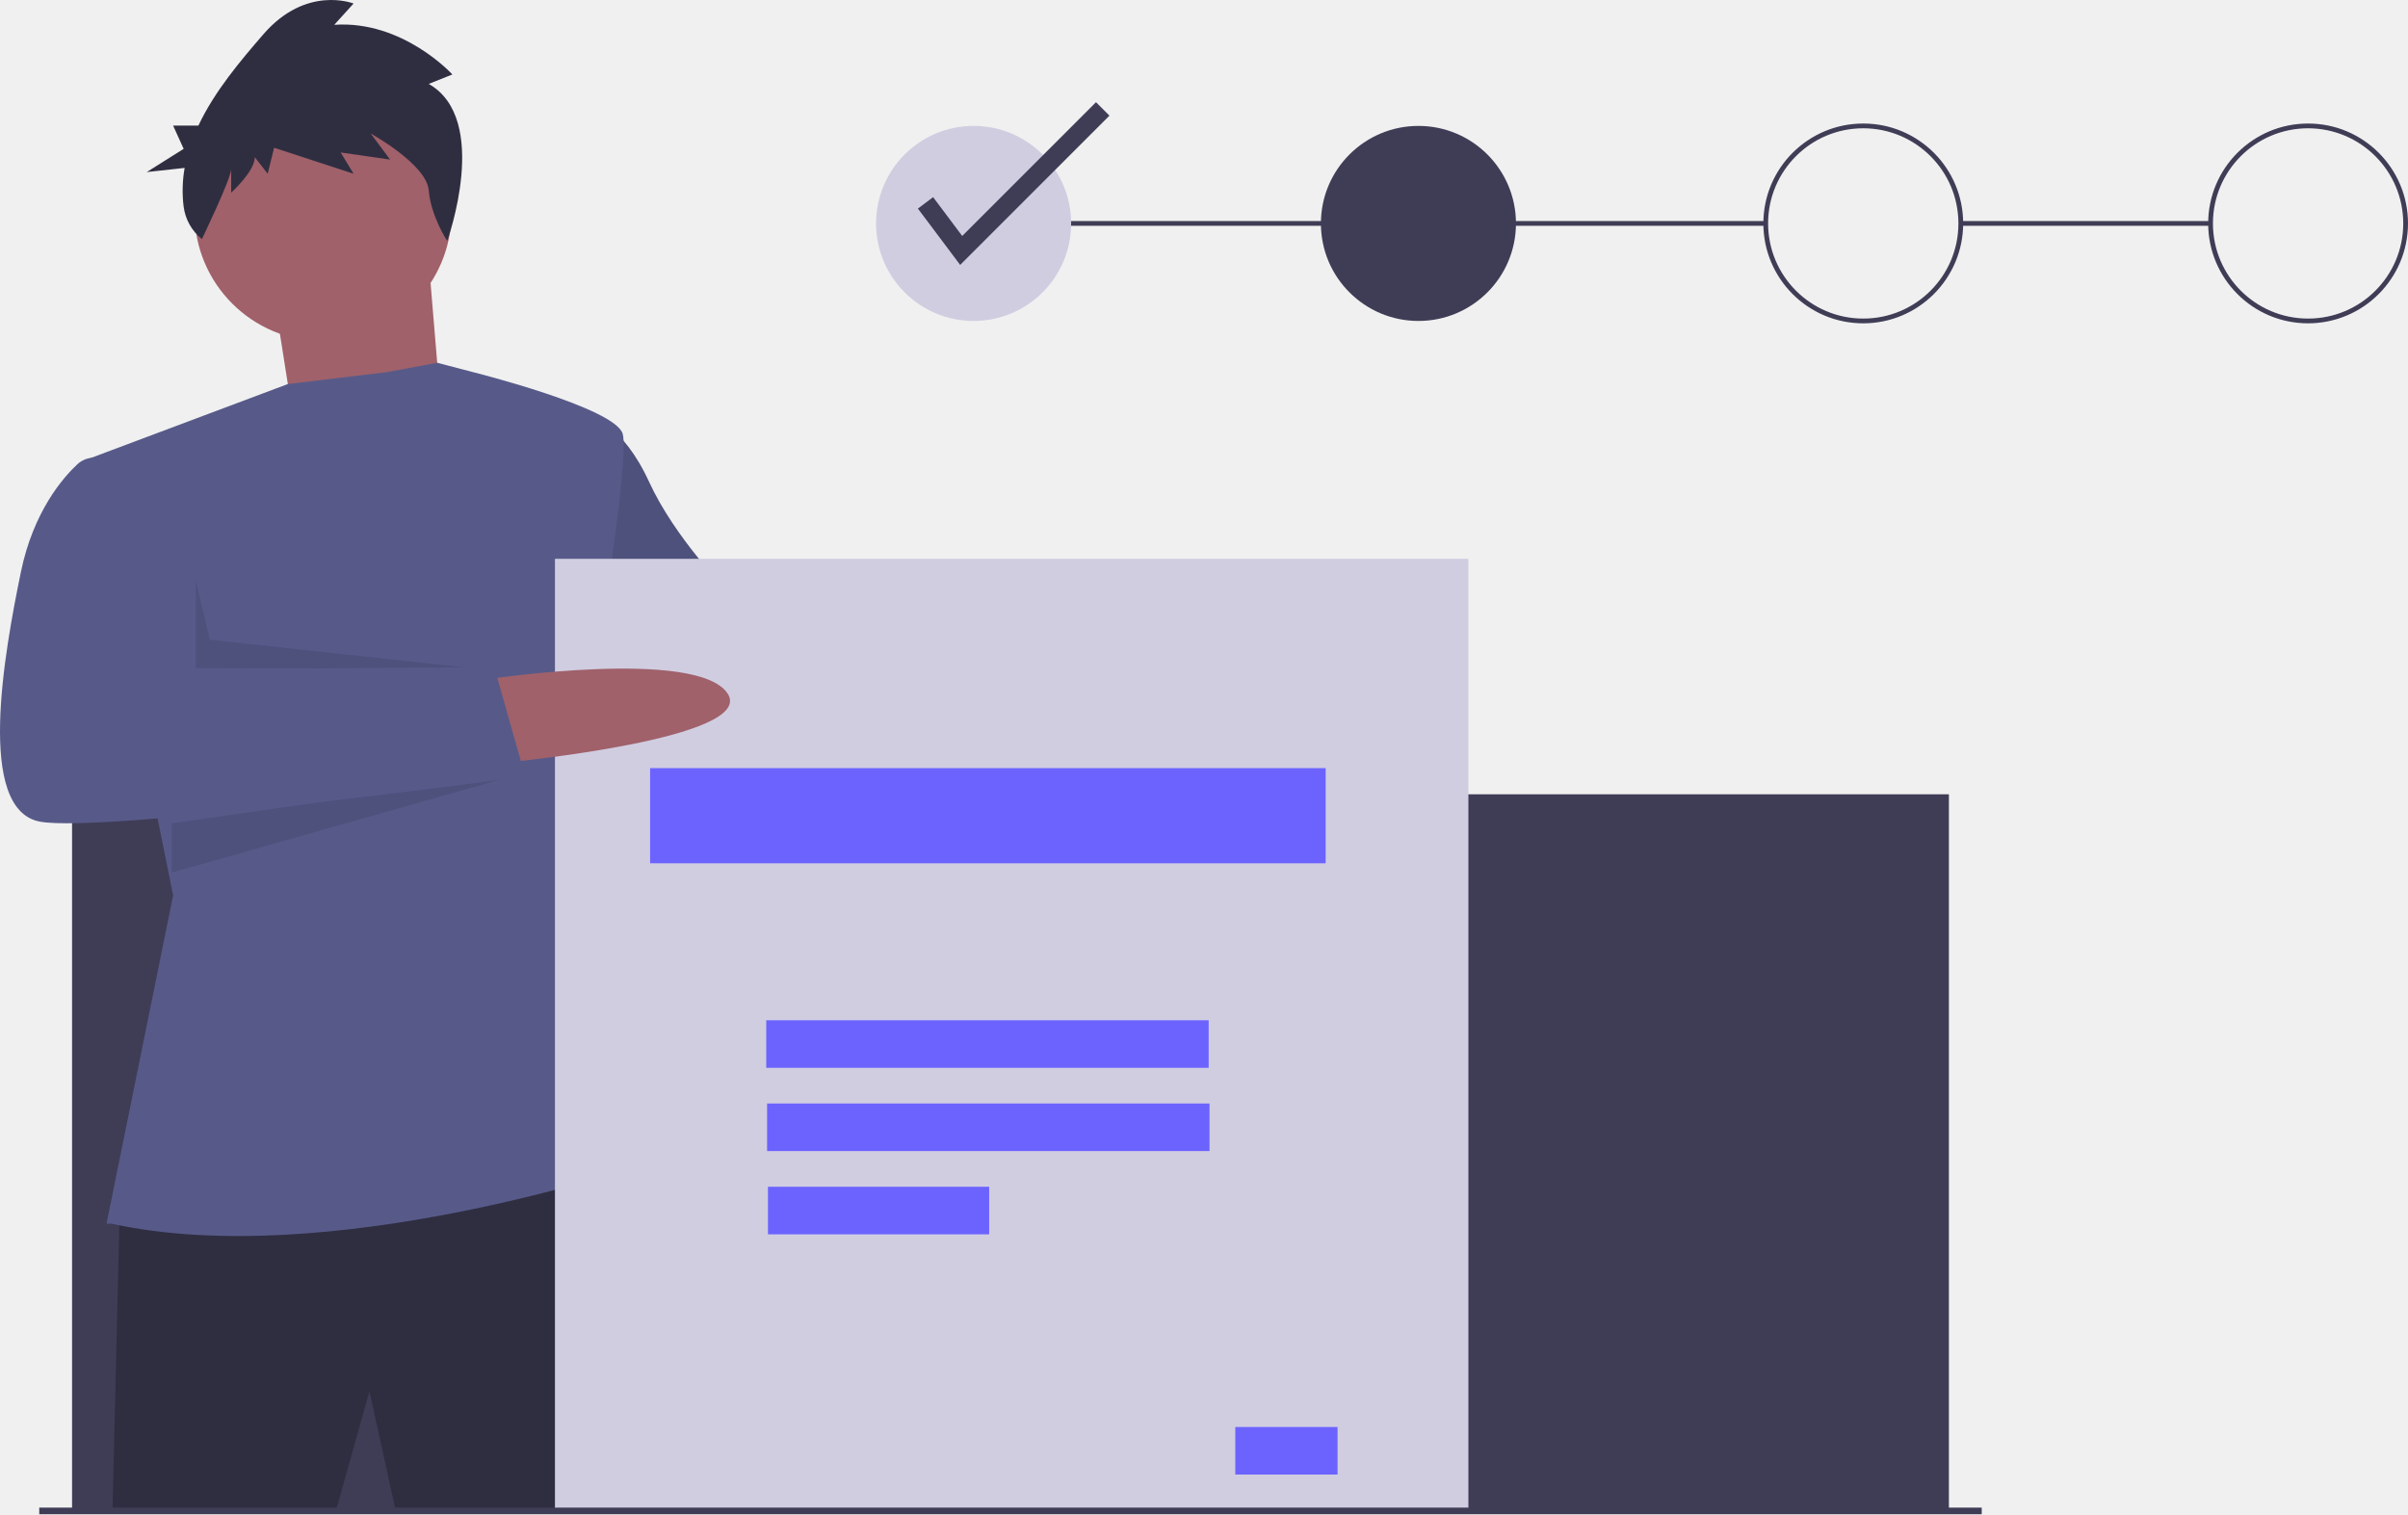
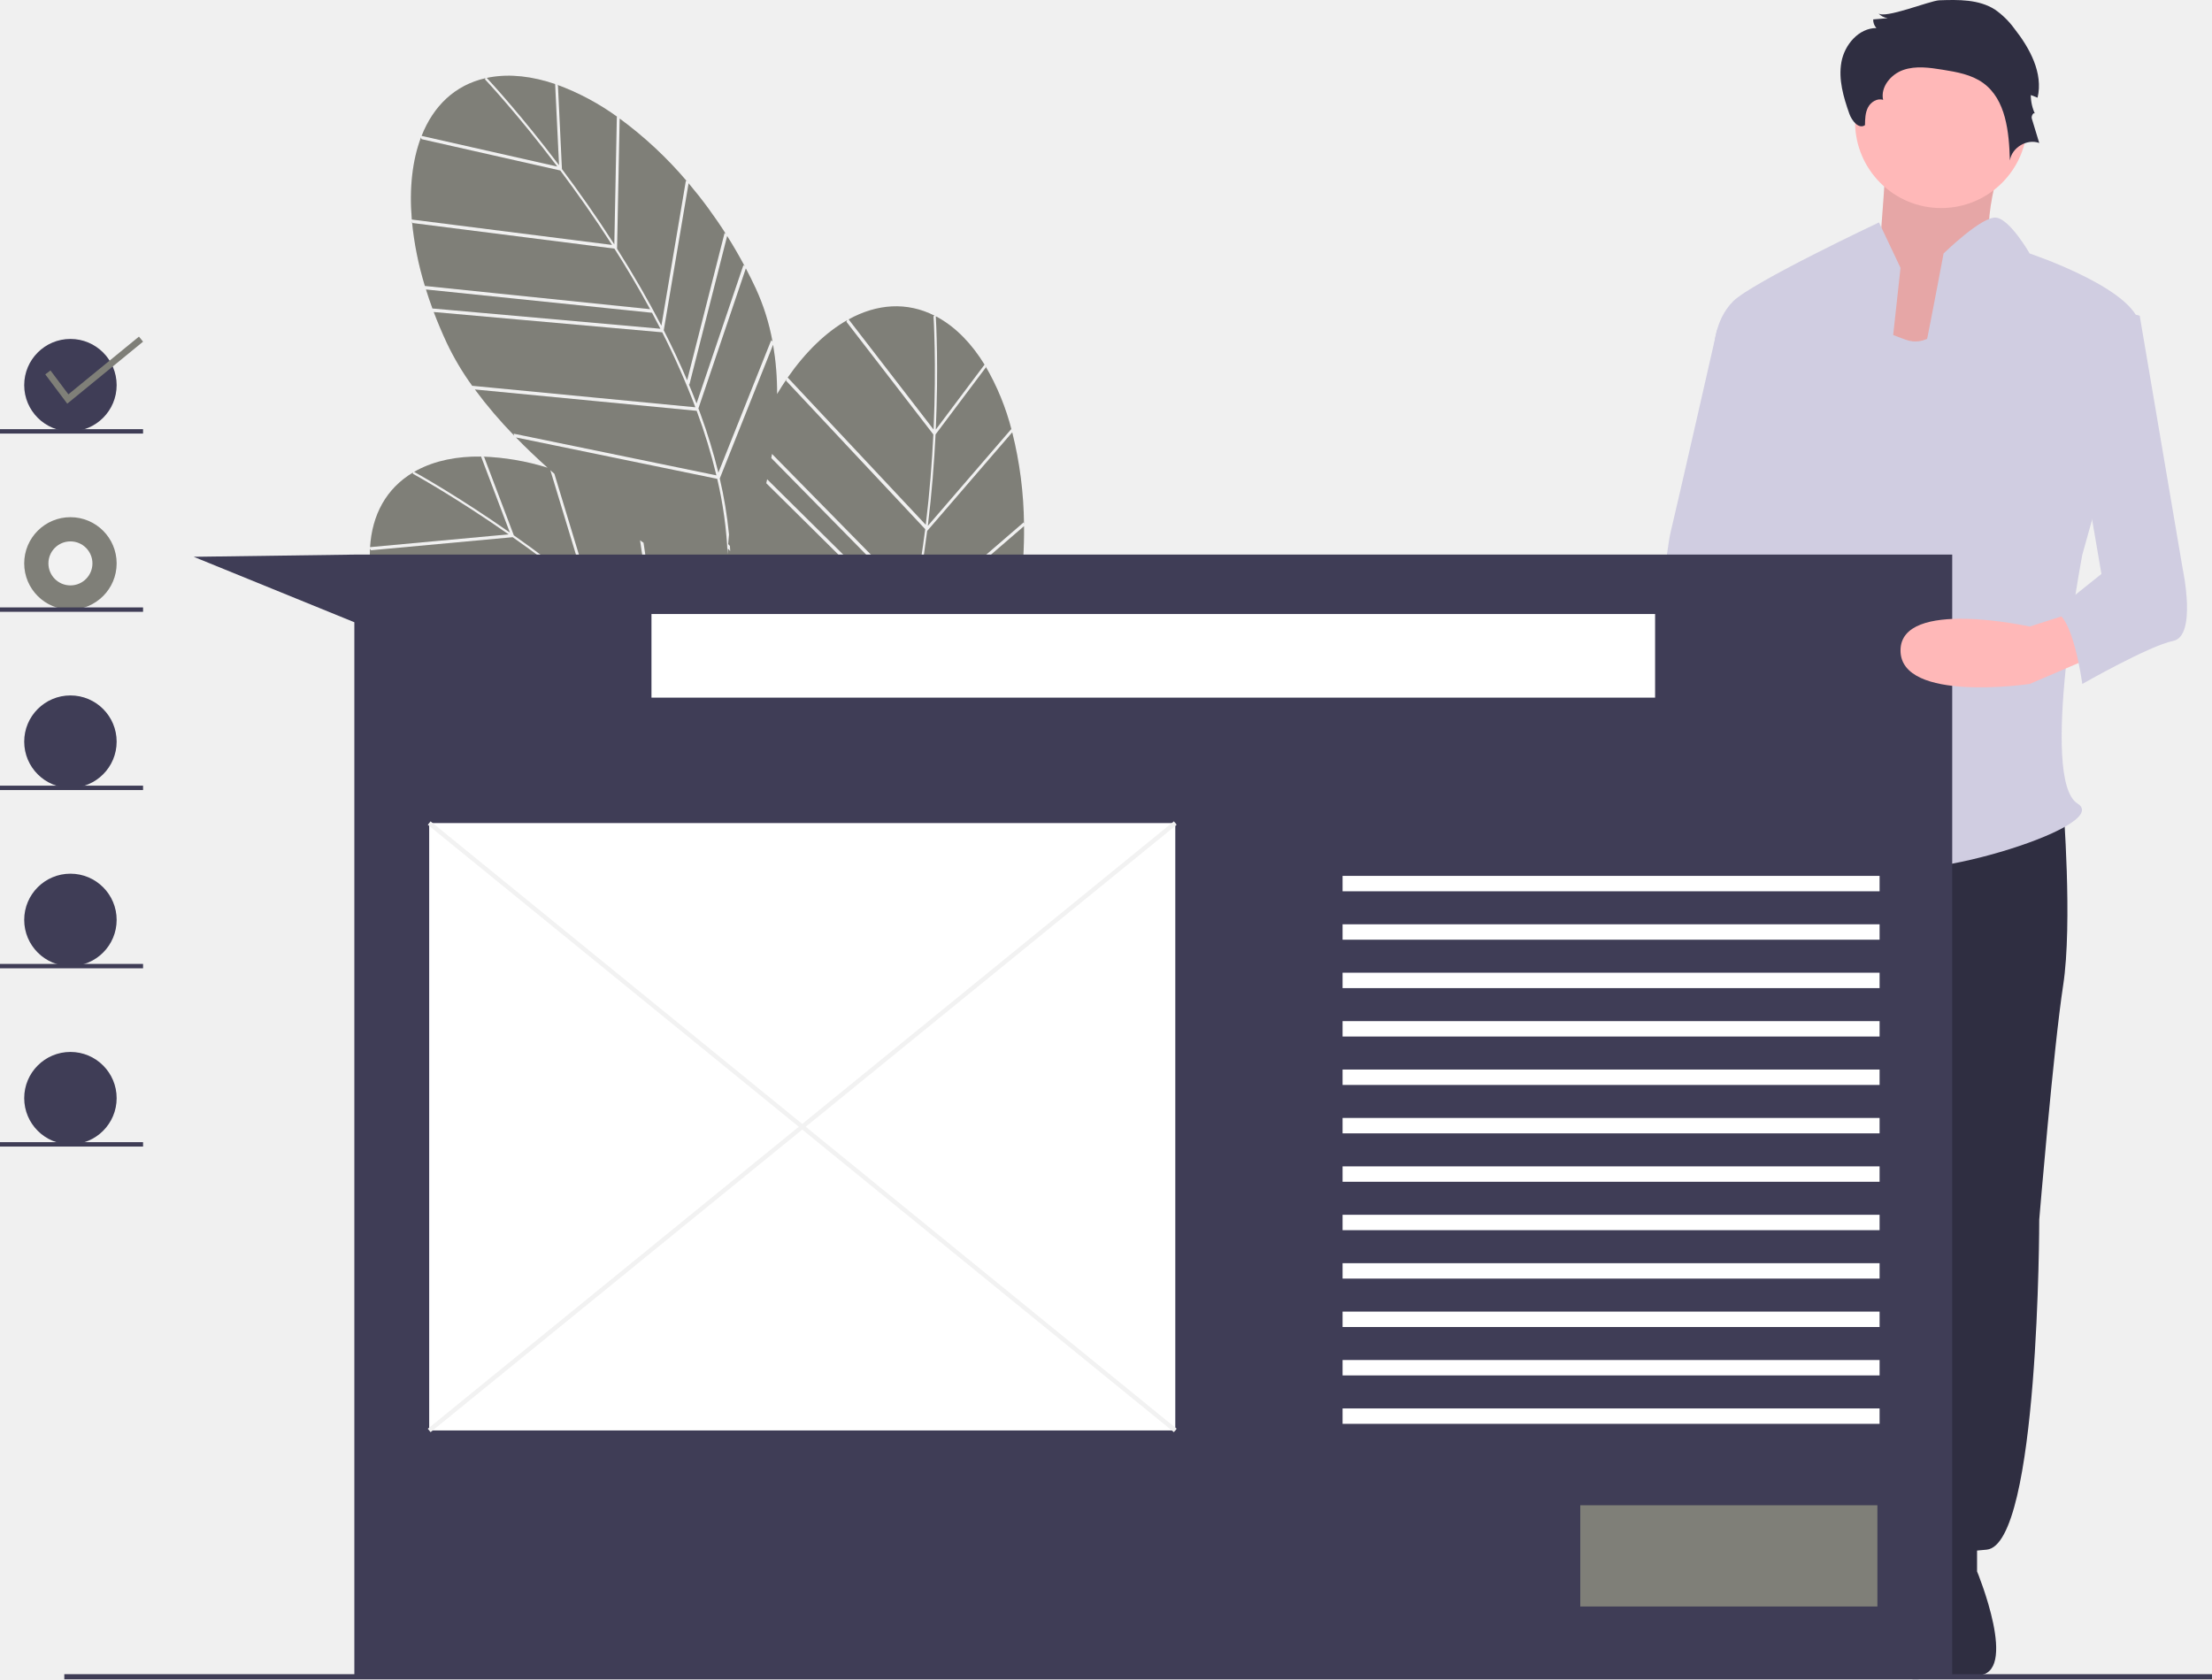
- <svg xmlns="http://www.w3.org/2000/svg" id="e4efdc2f-150c-4196-a68d-a8467dcc9971" data-name="Layer 1" width="1012.293" height="636.613" viewBox="0 0 1012.293 636.613">
-   <path d="M472.647,398.128s83,4,88,33-97,3-97,3Z" transform="translate(-93.85347 -131.6937)" fill="#a0616a" />
-   <path d="M341.647,306.128s14,4,25,28,33,46,33,46l89,17-15,45-85-11-53-30Z" transform="translate(-93.85347 -131.6937)" fill="#575a89" />
-   <path d="M341.647,306.128s14,4,25,28,33,46,33,46l89,17-15,45-85-11-53-30Z" transform="translate(-93.85347 -131.6937)" opacity="0.1" />
-   <rect x="824.293" y="92.934" width="105" height="2" fill="#3f3d56" />
-   <rect x="409.293" y="92.934" width="333" height="2" fill="#3f3d56" />
-   <rect x="30.293" y="333.934" width="789" height="301" fill="#3f3d56" />
-   <polygon points="115.793 128.434 124.793 185.434 186.793 188.434 179.793 104.434 115.793 128.434" fill="#a0616a" />
-   <path d="M144.147,640.628l-3,126h94l14-50,11,50h98s2-144-9-145S144.147,640.628,144.147,640.628Z" transform="translate(-93.85347 -131.6937)" fill="#2f2e41" />
-   <circle cx="135.793" cy="89.434" r="54" fill="#a0616a" />
-   <path d="M138.647,646.128l28-138-37-183,85.214-31.976,41.786-5.024,21.007-3.921,14.993,3.921s60,15,63,26-12,101-12,101l-14,74,31,133s-129,44-220,24Z" transform="translate(-93.85347 -131.6937)" fill="#575a89" />
-   <polygon points="82.293 243.934 82.293 280.934 200.285 281.095 88.293 268.934 82.293 243.934" opacity="0.1" />
-   <polygon points="72.159 346.12 220.293 324.934 72.159 366.89 72.159 346.12" opacity="0.1" />
-   <polygon points="307.293 248.934 291.412 306.159 318.293 250.822 307.293 248.934" opacity="0.1" />
-   <path d="M274.087,166.972l9.93-3.975s-20.763-22.859-49.65-20.871l8.125-8.945s-19.86-7.951-37.915,12.92c-9.491,10.971-20.472,23.868-27.318,38.395H166.625l4.438,9.773-15.534,9.773,15.945-1.755a54.612,54.612,0,0,0-.433,16.21,20.974,20.974,0,0,0,7.68,13.721h0s12.315-25.491,12.315-29.467v9.939s9.93-8.945,9.93-14.908l5.416,6.957,2.708-10.932,33.401,10.932-5.416-8.945,20.763,2.982-8.125-10.932s23.471,12.92,24.374,23.853c.903,10.932,7.773,21.291,7.773,21.291S300.267,181.879,274.087,166.972Z" transform="translate(-93.85347 -131.6937)" fill="#2f2e41" />
-   <rect x="233.293" y="234.934" width="384" height="401" fill="#d0cde1" />
-   <rect x="273.293" y="322.934" width="284" height="40" fill="#6c63ff" />
-   <rect x="322.116" y="428.934" width="185.994" height="20" fill="#6c63ff" />
-   <rect x="322.475" y="463.934" width="185.994" height="20" fill="#6c63ff" />
-   <rect x="322.834" y="498.934" width="92.997" height="20" fill="#6c63ff" />
-   <rect x="519.293" y="599.934" width="43" height="20" fill="#6c63ff" />
-   <path d="M299.647,417.128s87-13,100,6-92,29-92,29Z" transform="translate(-93.85347 -131.6937)" fill="#a0616a" />
-   <path d="M139.647,324.128h-6.266a10.215,10.215,0,0,0-6.956,2.707c-5.948,5.523-18.525,19.775-23.778,45.293-7,34-19,100,8,105s204-19,204-19l-13-46-128,1s2-22-2-36S139.647,324.128,139.647,324.128Z" transform="translate(-93.85347 -131.6937)" fill="#575a89" />
-   <circle cx="409.293" cy="93.934" r="41" fill="#d0cde1" />
-   <circle cx="596.293" cy="93.934" r="41" fill="#3f3d56" />
-   <path d="M877.147,267.628a42,42,0,1,1,42-42A42.047,42.047,0,0,1,877.147,267.628Zm0-82a40,40,0,1,0,40,40A40.046,40.046,0,0,0,877.147,185.628Z" transform="translate(-93.85347 -131.6937)" fill="#3f3d56" />
-   <path d="M1064.147,267.628a42,42,0,1,1,42-42A42.047,42.047,0,0,1,1064.147,267.628Zm0-82a40,40,0,1,0,40,40A40.046,40.046,0,0,0,1064.147,185.628Z" transform="translate(-93.85347 -131.6937)" fill="#3f3d56" />
-   <polygon points="403.641 111.377 385.873 87.688 392.273 82.887 404.506 99.197 460.745 42.959 466.401 48.615 403.641 111.377" fill="#3f3d56" />
-   <rect x="16.496" y="633.831" width="816.595" height="2.782" fill="#3f3d56" />
+ <svg xmlns="http://www.w3.org/2000/svg" id="a80b827c-b8c0-47ab-84ce-d2a47a152c7c" data-name="Layer 1" width="860" height="653" viewBox="0 0 860 653">
+   <path d="M388.483,189.237c6.474,8.635,13.459,18.517,20.352,29.286l.984-49.676.543.347A96.958,96.958,0,0,0,386.378,156.374l.543.302Z" transform="translate(-170 -123.5)" fill="#e6e6e6" />
+   <path d="M385.832,156.183c-8.878-3.028-17.492-4.032-25.366-2.628-.41.073-.812.157-1.214.242,2.001,2.146,13.66,14.823,28.093,33.927Z" transform="translate(-170 -123.5)" fill="#e6e6e6" />
+   <path d="M437.781,272.82q1.592,3.802,3.028,7.551L459.03,226.572l.524.5q-3.228-6.07-6.842-11.804l-14.682,57.771Z" transform="translate(-170 -123.5)" fill="#e6e6e6" />
+   <path d="M427.141,250.133l9.522-56.405.541.433A152.422,152.422,0,0,0,410.915,169.596l-1.003,50.623Q419.534,235.404,427.141,250.133Z" transform="translate(-170 -123.5)" fill="#e6e6e6" />
+   <path d="M330.38,210.221l-.223-.688a127.27,127.27,0,0,0,5.029,25.154l87.554,9.031c-4.571-8.429-9.289-16.336-13.87-23.544Z" transform="translate(-170 -123.5)" fill="#e6e6e6" />
+   <path d="M335.624,236.062l-.231-.688q1.329,4.332,2.979,8.761l-.236-.687,88.613,7.877q-1.606-3.141-3.247-6.199Z" transform="translate(-170 -123.5)" fill="#e6e6e6" />
+   <path d="M437.154,271.353l14.56-57.29.533.47a182.019,182.019,0,0,0-14.531-19.771l-9.651,57.168Q433.083,261.78,437.154,271.353Z" transform="translate(-170 -123.5)" fill="#e6e6e6" />
+   <path d="M440.859,283.249l-86.232-8.304a176.089,176.089,0,0,0,15.286,17.943l-.214-.764,78.824,16.216A218.907,218.907,0,0,0,440.859,283.249Z" transform="translate(-170 -123.5)" fill="#e6e6e6" />
+   <path d="M358.54,154.343l.203-.435c-11.854,2.691-20.224,10.756-24.829,22.43l52.75,11.919C371.043,167.591,358.718,154.53,358.54,154.343Z" transform="translate(-170 -123.5)" fill="#e6e6e6" />
+   <path d="M442.407,284.641a217.51,217.51,0,0,1,6.894,22.641l20.535-51.502.502.503a86.227,86.227,0,0,0-6.556-20.752q-1.817-3.889-3.804-7.661l-18.438,54.441C441.83,283.088,442.126,283.867,442.407,284.641Z" transform="translate(-170 -123.5)" fill="#e6e6e6" />
+   <path d="M407.954,218.737c-6.823-10.642-13.728-20.405-20.128-28.939l-53.96-12.193-.183-.681c-3.369,8.871-4.6,19.769-3.58,31.941Z" transform="translate(-170 -123.5)" fill="#e6e6e6" />
+   <path d="M353.58,273.51l86.725,8.351.017-.052a295.424,295.424,0,0,0-12.862-29.085l-88.831-7.896q2.262,5.991,5.113,12.109A105.863,105.863,0,0,0,353.58,273.51Z" transform="translate(-170 -123.5)" fill="#e6e6e6" />
+   <path d="M563.174,290.332l.197.614a96.957,96.957,0,0,0-10.295-25.172l.226.579-19.565,26.075c-.521,10.78-1.444,22.846-3.004,35.537Z" transform="translate(-170 -123.5)" fill="#e6e6e6" />
+   <path d="M552.777,265.278c-4.907-7.995-10.901-14.262-17.861-18.203-.362-.205-.726-.397-1.09-.588.172,2.929,1.066,20.129-.002,44.048Z" transform="translate(-170 -123.5)" fill="#e6e6e6" />
+   <path d="M518.395,388.245q-1.198,3.943-2.484,7.748l48.348-29.815.085.719q1.386-6.734,2.259-13.455L518.446,388.572Z" transform="translate(-170 -123.5)" fill="#e6e6e6" />
+   <path d="M524.671,363.985l43.31-37.369.14.678a152.419,152.419,0,0,0-4.58-35.687l-33.061,38.349Q528.206,347.789,524.671,363.985Z" transform="translate(-170 -123.5)" fill="#e6e6e6" />
+   <path d="M568.131,328.084l-43.895,37.875q-2.419,10.787-5.389,20.756l47.754-34.837.111.702A182.02,182.02,0,0,0,568.131,328.084Z" transform="translate(-170 -123.5)" fill="#e6e6e6" />
+   <path d="M483.415,455.984q.058-.886.111-1.821a151.475,151.475,0,0,0,19.87-30.464L476.885,390.663q-.521-1.691-1.091-3.373l28.218,35.164A218.885,218.885,0,0,0,514.114,398.24l-55.81-56.063c.174-.44.351-.891.529-1.35L514.572,396.818l.046-.029a295.459,295.459,0,0,0,8.644-30.605L467.913,311.395q.174-.763.344-1.534L523.608,364.652q.767-3.443,1.452-6.845L469.873,301.613q.138-.804.269-1.615l55.231,56.239c1.856-9.407,3.265-18.507,4.334-26.979l-54.105-57.728.268-.672c-1.282,1.867-2.527,3.826-3.742,5.854a111.54,111.54,0,0,0-1.557-19.147l-20.731,51.995a167.381,167.381,0,0,1,3.593,21.768c-.126,1.239-.239,2.486-.329,3.745l.681.684c.043.668.083,1.335.117,1.999l-.906-.91c-.043.73-.075,1.464-.107,2.2a157.628,157.628,0,0,0-4.047-29.351l-78.247-16.097c3.941,4.046,8.072,7.978,12.294,11.77a95.652,95.652,0,0,0-25.28-4.32l.61.119L369.769,331.649c8.826,6.211,18.523,13.45,28.408,21.561l-14.219-46.89q.79.703,1.584,1.399l14.182,46.77Q413.569,365.957,425.357,377.613l-6.518-44.016q.685.478,1.364.947l6.588,44.492q7.816,7.817,14.647,15.663l-3.159-48.257q.672.421,1.32.823l3.192,48.767-.304-.131q2.689,3.123,5.214,6.245l.611-49.617q.705.413,1.304.76l-.622,50.475c.517.649,1.04,1.299,1.546,1.948a217.498,217.498,0,0,1,13.554,19.401l.295-4.514q.544,2.008,1.09,3.947l-.167,2.567c.607,1.009,1.196,2.018,1.777,3.026q.679,2.306,1.345,4.485-1.928-3.573-4.028-7.075l-79.391,8.877c41.744,21.958,93.544,32.368,96.845,33.017-.783-3.463-1.735-6.896-2.831-10.297.285-.298.567-.6.849-.902.135.406.274.812.404,1.218-.147.158-.292.319-.44.476q.245-.115.513-.243,1.144,3.586,2.051,7.149c.242-1.929.565-4.86.847-8.566,14.298-7.157,51.326-28.075,70.127-60.869l-49.13,26.823A152.977,152.977,0,0,1,483.415,455.984ZM467.136,378.514l.122-1.863,1.246,1.553-.122,1.863Z" transform="translate(-170 -123.5)" fill="#e6e6e6" />
+   <path d="M532.931,246.454l.434-.206c-10.846-5.488-22.437-4.615-33.429,1.439l33.025,42.825C534.111,264.632,532.948,246.711,532.931,246.454Z" transform="translate(-170 -123.5)" fill="#e6e6e6" />
+   <path d="M514.418,400.3a217.492,217.492,0,0,1-9.131,21.835L553.951,395.565l.065.707a86.229,86.229,0,0,0,8.187-20.164q1.081-4.154,1.957-8.327L515.236,397.951C514.964,398.735,514.695,399.524,514.418,400.3Z" transform="translate(-170 -123.5)" fill="#e6e6e6" />
+   <path d="M532.872,292.44l-33.783-43.808.294-.641c-8.253,4.684-16.152,12.292-23.13,22.317l53.664,57.258C531.45,315.018,532.358,303.095,532.872,292.44Z" transform="translate(-170 -123.5)" fill="#e6e6e6" />
+   <path d="M357.031,301.033c-9.379-.135-17.882,1.572-24.936,5.341-.367.196-.724.401-1.08.606,2.566,1.423,17.573,9.875,37.204,23.582Z" transform="translate(-170 -123.5)" fill="#e6e6e6" />
+   <path d="M398.721,354.768l-77.723,14.796-.425-.586A127.27,127.27,0,0,0,333.13,391.346l86.058-18.474C412.236,366.269,405.305,360.207,398.721,354.768Z" transform="translate(-170 -123.5)" fill="#e6e6e6" />
+   <path d="M425.352,378.868q-2.498-2.491-5.004-4.891L333.972,392.519l-.432-.583q2.602,3.709,5.541,7.412l-.437-.581Z" transform="translate(-170 -123.5)" fill="#e6e6e6" />
+   <path d="M463.683,426.362a218.91,218.91,0,0,0-15.044-21.494L364.063,423.624a176.092,176.092,0,0,0,20.084,12.34l-.439-.66Z" transform="translate(-170 -123.5)" fill="#e6e6e6" />
+   <path d="M330.507,307.718l.059-.477c-10.442,6.223-15.909,16.481-16.68,29.006l53.851-4.969C346.492,316.453,330.733,307.841,330.507,307.718Z" transform="translate(-170 -123.5)" fill="#e6e6e6" />
+   <path d="M369.317,332.386l-55.087,5.083-.384-.591c-.462,9.478,1.736,20.223,6.468,31.484l77.09-14.676C387.626,345.674,378.041,338.524,369.317,332.386Z" transform="translate(-170 -123.5)" fill="#e6e6e6" />
+   <path d="M447.684,403.665a295.441,295.441,0,0,0-21.223-23.685l-86.921,19.948q4.003,4.998,8.606,9.936a105.87,105.87,0,0,0,14.478,12.72l85.059-18.864Z" transform="translate(-170 -123.5)" fill="#e6e6e6" />
+   <path d="M388.483,189.237c6.474,8.635,13.459,18.517,20.352,29.286l.984-49.676.543.347A96.958,96.958,0,0,0,386.378,156.374l.543.302Z" transform="translate(-170 -123.5)" fill="#7f7f78" />
+   <path d="M385.832,156.183c-8.878-3.028-17.492-4.032-25.366-2.628-.41.073-.812.157-1.214.242,2.001,2.146,13.66,14.823,28.093,33.927Z" transform="translate(-170 -123.5)" fill="#7f7f78" />
+   <path d="M437.781,272.82q1.592,3.802,3.028,7.551L459.03,226.572l.524.5q-3.228-6.07-6.842-11.804l-14.682,57.771Z" transform="translate(-170 -123.5)" fill="#7f7f78" />
+   <path d="M427.141,250.133l9.522-56.405.541.433A152.422,152.422,0,0,0,410.915,169.596l-1.003,50.623Q419.534,235.404,427.141,250.133Z" transform="translate(-170 -123.5)" fill="#7f7f78" />
+   <path d="M330.38,210.221l-.223-.688a127.27,127.27,0,0,0,5.029,25.154l87.554,9.031c-4.571-8.429-9.289-16.336-13.87-23.544Z" transform="translate(-170 -123.5)" fill="#7f7f78" />
+   <path d="M335.624,236.062l-.231-.688q1.329,4.332,2.979,8.761l-.236-.687,88.613,7.877q-1.606-3.141-3.247-6.199Z" transform="translate(-170 -123.5)" fill="#7f7f78" />
+   <path d="M437.154,271.353l14.56-57.29.533.47a182.019,182.019,0,0,0-14.531-19.771l-9.651,57.168Q433.083,261.78,437.154,271.353Z" transform="translate(-170 -123.5)" fill="#7f7f78" />
+   <path d="M440.859,283.249l-86.232-8.304a176.089,176.089,0,0,0,15.286,17.943l-.214-.764,78.824,16.216A218.907,218.907,0,0,0,440.859,283.249Z" transform="translate(-170 -123.5)" fill="#7f7f78" />
+   <path d="M358.54,154.343l.203-.435c-11.854,2.691-20.224,10.756-24.829,22.43l52.75,11.919C371.043,167.591,358.718,154.53,358.54,154.343Z" transform="translate(-170 -123.5)" fill="#7f7f78" />
+   <path d="M442.407,284.641a217.51,217.51,0,0,1,6.894,22.641l20.535-51.502.502.503a86.227,86.227,0,0,0-6.556-20.752q-1.817-3.889-3.804-7.661l-18.438,54.441C441.83,283.088,442.126,283.867,442.407,284.641Z" transform="translate(-170 -123.5)" fill="#7f7f78" />
+   <path d="M407.954,218.737c-6.823-10.642-13.728-20.405-20.128-28.939l-53.96-12.193-.183-.681c-3.369,8.871-4.6,19.769-3.58,31.941Z" transform="translate(-170 -123.5)" fill="#7f7f78" />
+   <path d="M353.58,273.51l86.725,8.351.017-.052a295.424,295.424,0,0,0-12.862-29.085l-88.831-7.896q2.262,5.991,5.113,12.109A105.863,105.863,0,0,0,353.58,273.51Z" transform="translate(-170 -123.5)" fill="#7f7f78" />
+   <path d="M563.174,290.332l.197.614a96.957,96.957,0,0,0-10.295-25.172l.226.579-19.565,26.075c-.521,10.78-1.444,22.846-3.004,35.537Z" transform="translate(-170 -123.5)" fill="#7f7f78" />
+   <path d="M552.777,265.278c-4.907-7.995-10.901-14.262-17.861-18.203-.362-.205-.726-.397-1.09-.588.172,2.929,1.066,20.129-.002,44.048Z" transform="translate(-170 -123.5)" fill="#7f7f78" />
+   <path d="M518.395,388.245q-1.198,3.943-2.484,7.748l48.348-29.815.085.719q1.386-6.734,2.259-13.455L518.446,388.572Z" transform="translate(-170 -123.5)" fill="#7f7f78" />
+   <path d="M524.671,363.985l43.31-37.369.14.678a152.419,152.419,0,0,0-4.58-35.687l-33.061,38.349Q528.206,347.789,524.671,363.985Z" transform="translate(-170 -123.5)" fill="#7f7f78" />
+   <path d="M568.131,328.084l-43.895,37.875q-2.419,10.787-5.389,20.756l47.754-34.837.111.702A182.02,182.02,0,0,0,568.131,328.084Z" transform="translate(-170 -123.5)" fill="#7f7f78" />
+   <path d="M483.415,455.984q.058-.886.111-1.821a151.475,151.475,0,0,0,19.87-30.464L476.885,390.663q-.521-1.691-1.091-3.373l28.218,35.164A218.885,218.885,0,0,0,514.114,398.24l-55.81-56.063c.174-.44.351-.891.529-1.35L514.572,396.818l.046-.029a295.459,295.459,0,0,0,8.644-30.605L467.913,311.395q.174-.763.344-1.534L523.608,364.652q.767-3.443,1.452-6.845L469.873,301.613q.138-.804.269-1.615l55.231,56.239c1.856-9.407,3.265-18.507,4.334-26.979l-54.105-57.728.268-.672c-1.282,1.867-2.527,3.826-3.742,5.854a111.54,111.54,0,0,0-1.557-19.147l-20.731,51.995a167.381,167.381,0,0,1,3.593,21.768c-.126,1.239-.239,2.486-.329,3.745l.681.684c.043.668.083,1.335.117,1.999l-.906-.91c-.043.73-.075,1.464-.107,2.2a157.628,157.628,0,0,0-4.047-29.351l-78.247-16.097c3.941,4.046,8.072,7.978,12.294,11.77a95.652,95.652,0,0,0-25.28-4.32l.61.119L369.769,331.649c8.826,6.211,18.523,13.45,28.408,21.561l-14.219-46.89q.79.703,1.584,1.399l14.182,46.77Q413.569,365.957,425.357,377.613l-6.518-44.016q.685.478,1.364.947l6.588,44.492q7.816,7.817,14.647,15.663l-3.159-48.257q.672.421,1.32.823l3.192,48.767-.304-.131q2.689,3.123,5.214,6.245l.611-49.617q.705.413,1.304.76l-.622,50.475c.517.649,1.04,1.299,1.546,1.948a217.498,217.498,0,0,1,13.554,19.401l.295-4.514q.544,2.008,1.09,3.947l-.167,2.567c.607,1.009,1.196,2.018,1.777,3.026q.679,2.306,1.345,4.485-1.928-3.573-4.028-7.075l-79.391,8.877c41.744,21.958,93.544,32.368,96.845,33.017-.783-3.463-1.735-6.896-2.831-10.297.285-.298.567-.6.849-.902.135.406.274.812.404,1.218-.147.158-.292.319-.44.476q.245-.115.513-.243,1.144,3.586,2.051,7.149c.242-1.929.565-4.86.847-8.566,14.298-7.157,51.326-28.075,70.127-60.869l-49.13,26.823A152.977,152.977,0,0,1,483.415,455.984ZM467.136,378.514l.122-1.863,1.246,1.553-.122,1.863Z" transform="translate(-170 -123.5)" fill="#7f7f78" />
+   <path d="M532.931,246.454l.434-.206c-10.846-5.488-22.437-4.615-33.429,1.439l33.025,42.825C534.111,264.632,532.948,246.711,532.931,246.454Z" transform="translate(-170 -123.5)" fill="#7f7f78" />
+   <path d="M514.418,400.3a217.492,217.492,0,0,1-9.131,21.835L553.951,395.565l.065.707a86.229,86.229,0,0,0,8.187-20.164q1.081-4.154,1.957-8.327L515.236,397.951C514.964,398.735,514.695,399.524,514.418,400.3Z" transform="translate(-170 -123.5)" fill="#7f7f78" />
+   <path d="M532.872,292.44l-33.783-43.808.294-.641c-8.253,4.684-16.152,12.292-23.13,22.317l53.664,57.258C531.45,315.018,532.358,303.095,532.872,292.44Z" transform="translate(-170 -123.5)" fill="#7f7f78" />
+   <path d="M357.031,301.033c-9.379-.135-17.882,1.572-24.936,5.341-.367.196-.724.401-1.08.606,2.566,1.423,17.573,9.875,37.204,23.582Z" transform="translate(-170 -123.5)" fill="#7f7f78" />
+   <path d="M398.721,354.768l-77.723,14.796-.425-.586A127.27,127.27,0,0,0,333.13,391.346l86.058-18.474C412.236,366.269,405.305,360.207,398.721,354.768Z" transform="translate(-170 -123.5)" fill="#7f7f78" />
+   <path d="M425.352,378.868q-2.498-2.491-5.004-4.891L333.972,392.519l-.432-.583q2.602,3.709,5.541,7.412l-.437-.581Z" transform="translate(-170 -123.5)" fill="#7f7f78" />
+   <path d="M463.683,426.362a218.91,218.91,0,0,0-15.044-21.494L364.063,423.624a176.092,176.092,0,0,0,20.084,12.34l-.439-.66Z" transform="translate(-170 -123.5)" fill="#7f7f78" />
+   <path d="M330.507,307.718l.059-.477c-10.442,6.223-15.909,16.481-16.68,29.006l53.851-4.969C346.492,316.453,330.733,307.841,330.507,307.718Z" transform="translate(-170 -123.5)" fill="#7f7f78" />
+   <path d="M369.317,332.386l-55.087,5.083-.384-.591c-.462,9.478,1.736,20.223,6.468,31.484l77.09-14.676C387.626,345.674,378.041,338.524,369.317,332.386Z" transform="translate(-170 -123.5)" fill="#7f7f78" />
+   <path d="M447.684,403.665a295.441,295.441,0,0,0-21.223-23.685l-86.921,19.948q4.003,4.998,8.606,9.936a105.87,105.87,0,0,0,14.478,12.72l85.059-18.864Z" transform="translate(-170 -123.5)" fill="#7f7f78" />
+   <path d="M950.745,177.434s-12.742,36.266-4.901,41.846-26.465,51.145-26.465,51.145l-41.167-11.159,22.544-38.126s2.941-38.126,2.941-43.705S950.745,177.434,950.745,177.434Z" transform="translate(-170 -123.5)" fill="#ffb8b8" />
+   <path d="M950.745,177.434s-12.742,36.266-4.901,41.846-26.465,51.145-26.465,51.145l-41.167-11.159,22.544-38.126s2.941-38.126,2.941-43.705S950.745,177.434,950.745,177.434Z" transform="translate(-170 -123.5)" opacity="0.1" />
+   <path d="M972.133,435.947s3.72,46.495,0,70.673-9.299,91.131-9.299,91.131,0,126.467-20.458,128.327-35.336,3.72-37.196-3.72,9.299-11.159,3.72-14.878-7.439-16.738,0-31.617,0-165.523,0-165.523L873.563,605.19s-3.72,78.112-7.439,89.271,3.72,31.617-9.299,33.477-27.897-9.299-35.336-13.019,11.159-3.72,7.439-5.579-14.878-7.439-11.159-9.299,7.439-91.131,7.439-91.131S835.437,418.279,848.456,410.84s21.388,5.374,21.388,5.374Z" transform="translate(-170 -123.5)" fill="#2f2e41" />
+   <path d="M938.656,719.638v14.878s16.738,40.444,0,40.444-29.757,4.191-29.757-1.388V723.358Z" transform="translate(-170 -123.5)" fill="#2f2e41" />
+   <path d="M828.928,718.612V733.49s-16.738,40.444,0,40.444,29.757,4.191,29.757-1.388V722.331Z" transform="translate(-170 -123.5)" fill="#2f2e41" />
+   <circle cx="754.708" cy="47.425" r="33.477" fill="#ffb8b8" />
+   <path d="M934.937,233.229s-9.299,27.897-24.177,22.318l-14.878-5.579L869.843,428.508s20.458,29.757,50.215,11.159S934.937,233.229,934.937,233.229Z" transform="translate(-170 -123.5)" fill="#d0cde1" />
+   <path d="M908.899,227.649,900.53,209.981s-49.285,23.248-56.724,30.687-7.439,18.598-7.439,18.598L849.385,305.761s-3.72,102.289-3.72,106.009-13.019,24.177-3.72,16.738,11.159-14.878,18.598-3.72,24.177,24.177,24.177,24.177Z" transform="translate(-170 -123.5)" fill="#d0cde1" />
+   <path d="M843.806,361.555l5.579,52.075s33.477,29.757,26.037,31.617S864.264,439.667,864.264,439.667s-13.019,13.019-20.458,5.579-26.037-78.112-26.037-78.112Z" transform="translate(-170 -123.5)" fill="#ffb8b8" />
+   <path d="M923.994,123.613c7.421-.265,15.363-.397,21.621,3.603a31.652,31.652,0,0,1,7.472,7.314c6.094,7.704,11.36,17.398,9.096,26.956L959.554,160.461a17.216,17.216,0,0,0,1.661,7.376c-.37-1.077-1.61.664-1.278,1.753l2.896,9.502c-4.761-1.745-10.684,1.789-11.408,6.807-.331-11.036-1.476-23.691-10.428-30.153-4.515-3.259-10.229-4.254-15.726-5.137-5.072-.815-10.388-1.592-15.246.077s-8.994,6.638-7.893,11.655c-2.24-.772-4.745.789-5.852,2.884s-1.165,4.565-1.198,6.934c-2.388,1.687-5.105-1.663-6.078-4.42-2.284-6.471-4.314-13.36-3.084-20.112s6.732-13.204,13.595-13.226a4.765,4.765,0,0,1-1.239-3.355l5.656-.478a6.252,6.252,0,0,1-3.736-1.97C902.466,131.098,920.322,123.744,923.994,123.613Z" transform="translate(-170 -123.5)" fill="#2f2e41" />
+   <path d="M925.638,222.07s15.14-14.836,20.589-13.927,12.888,13.927,12.888,13.927,44.635,14.878,42.776,29.757-22.318,87.411-22.318,87.411-16.738,87.411-1.86,96.71S907.039,469.424,905.18,458.265s-5.579-122.747,0-139.485S925.638,222.07,925.638,222.07Z" transform="translate(-170 -123.5)" fill="#d0cde1" />
+   <path d="M860.544,251.827H837.548s-16.059,70.673-17.919,78.112-5.579,42.776-3.72,42.776,39.056-7.439,39.056-1.86Z" transform="translate(-170 -123.5)" fill="#d0cde1" />
+   <circle cx="27.382" cy="149.763" r="17.97" fill="#3f3d56" />
+   <circle cx="27.382" cy="219.074" r="17.97" fill="#7f7f78" />
+   <circle cx="27.382" cy="288.385" r="17.97" fill="#3f3d56" />
+   <circle cx="27.382" cy="357.696" r="17.97" fill="#3f3d56" />
+   <circle cx="27.382" cy="427.007" r="17.97" fill="#3f3d56" />
+   <rect x="25" y="651" width="835" height="2" fill="#3f3d56" />
+   <polygon points="26.15 156.964 17.599 145.563 19.624 144.044 26.59 153.332 54.017 130.892 55.62 132.852 26.15 156.964" fill="#7f7f78" />
+   <polygon points="137.767 215.651 75.301 216.507 137.767 241.956 137.767 652.055 759 652.055 759 215.651 137.767 215.651" fill="#3f3d56" />
+   <rect y="166.877" width="55.62" height="1.711" fill="#3f3d56" />
+   <rect y="236.188" width="55.62" height="1.711" fill="#3f3d56" />
+   <rect y="305.499" width="55.62" height="1.711" fill="#3f3d56" />
+   <rect y="374.81" width="55.62" height="1.711" fill="#3f3d56" />
+   <rect y="444.121" width="55.62" height="1.711" fill="#3f3d56" />
+   <circle cx="27.382" cy="219.074" r="8.557" fill="#f2f2f2" />
+   <rect x="253.285" y="238.755" width="390.196" height="32.516" fill="#fff" />
+   <rect x="614.388" y="585.311" width="115.519" height="39.362" fill="#7f7f78" />
+   <rect x="166.86" y="320.046" width="290.08" height="236.171" fill="#fff" />
+   <rect x="481.044" y="374.6" width="1.712" height="374.063" transform="translate(-427.892 457.241) rotate(-50.84888)" fill="#f2f2f2" />
+   <rect x="294.869" y="560.776" width="374.063" height="1.712" transform="translate(-416.4072 306.8832) rotate(-39.15357)" fill="#f2f2f2" />
+   <rect x="521.973" y="340.582" width="208.789" height="5.99" fill="#fff" />
+   <rect x="521.973" y="359.408" width="208.789" height="5.99" fill="#fff" />
+   <rect x="521.973" y="378.233" width="208.789" height="5.99" fill="#fff" />
+   <rect x="521.973" y="397.058" width="208.789" height="5.99" fill="#fff" />
+   <rect x="521.973" y="415.883" width="208.789" height="5.99" fill="#fff" />
+   <rect x="521.973" y="434.709" width="208.789" height="5.99" fill="#fff" />
+   <rect x="521.973" y="453.534" width="208.789" height="5.99" fill="#fff" />
+   <rect x="521.973" y="472.359" width="208.789" height="5.99" fill="#fff" />
+   <rect x="521.973" y="491.184" width="208.789" height="5.99" fill="#fff" />
+   <rect x="521.973" y="510.01" width="208.789" height="5.99" fill="#fff" />
+   <rect x="521.973" y="528.835" width="208.789" height="5.99" fill="#fff" />
+   <rect x="521.973" y="547.66" width="208.789" height="5.99" fill="#fff" />
+   <path d="M985.151,378.293l-26.037,11.159s-50.215,7.439-50.215-13.019,50.215-9.299,50.215-9.299l16.739-5.352Z" transform="translate(-170 -123.5)" fill="#ffb8b8" />
+   <path d="M979.572,240.668l22.318,5.579,16.738,98.57s5.579,26.037-3.72,27.897S979.572,389.452,979.572,389.452s-3.72-27.897-11.159-27.897l18.598-14.878-11.159-65.093Z" transform="translate(-170 -123.5)" fill="#d0cde1" />
</svg>
